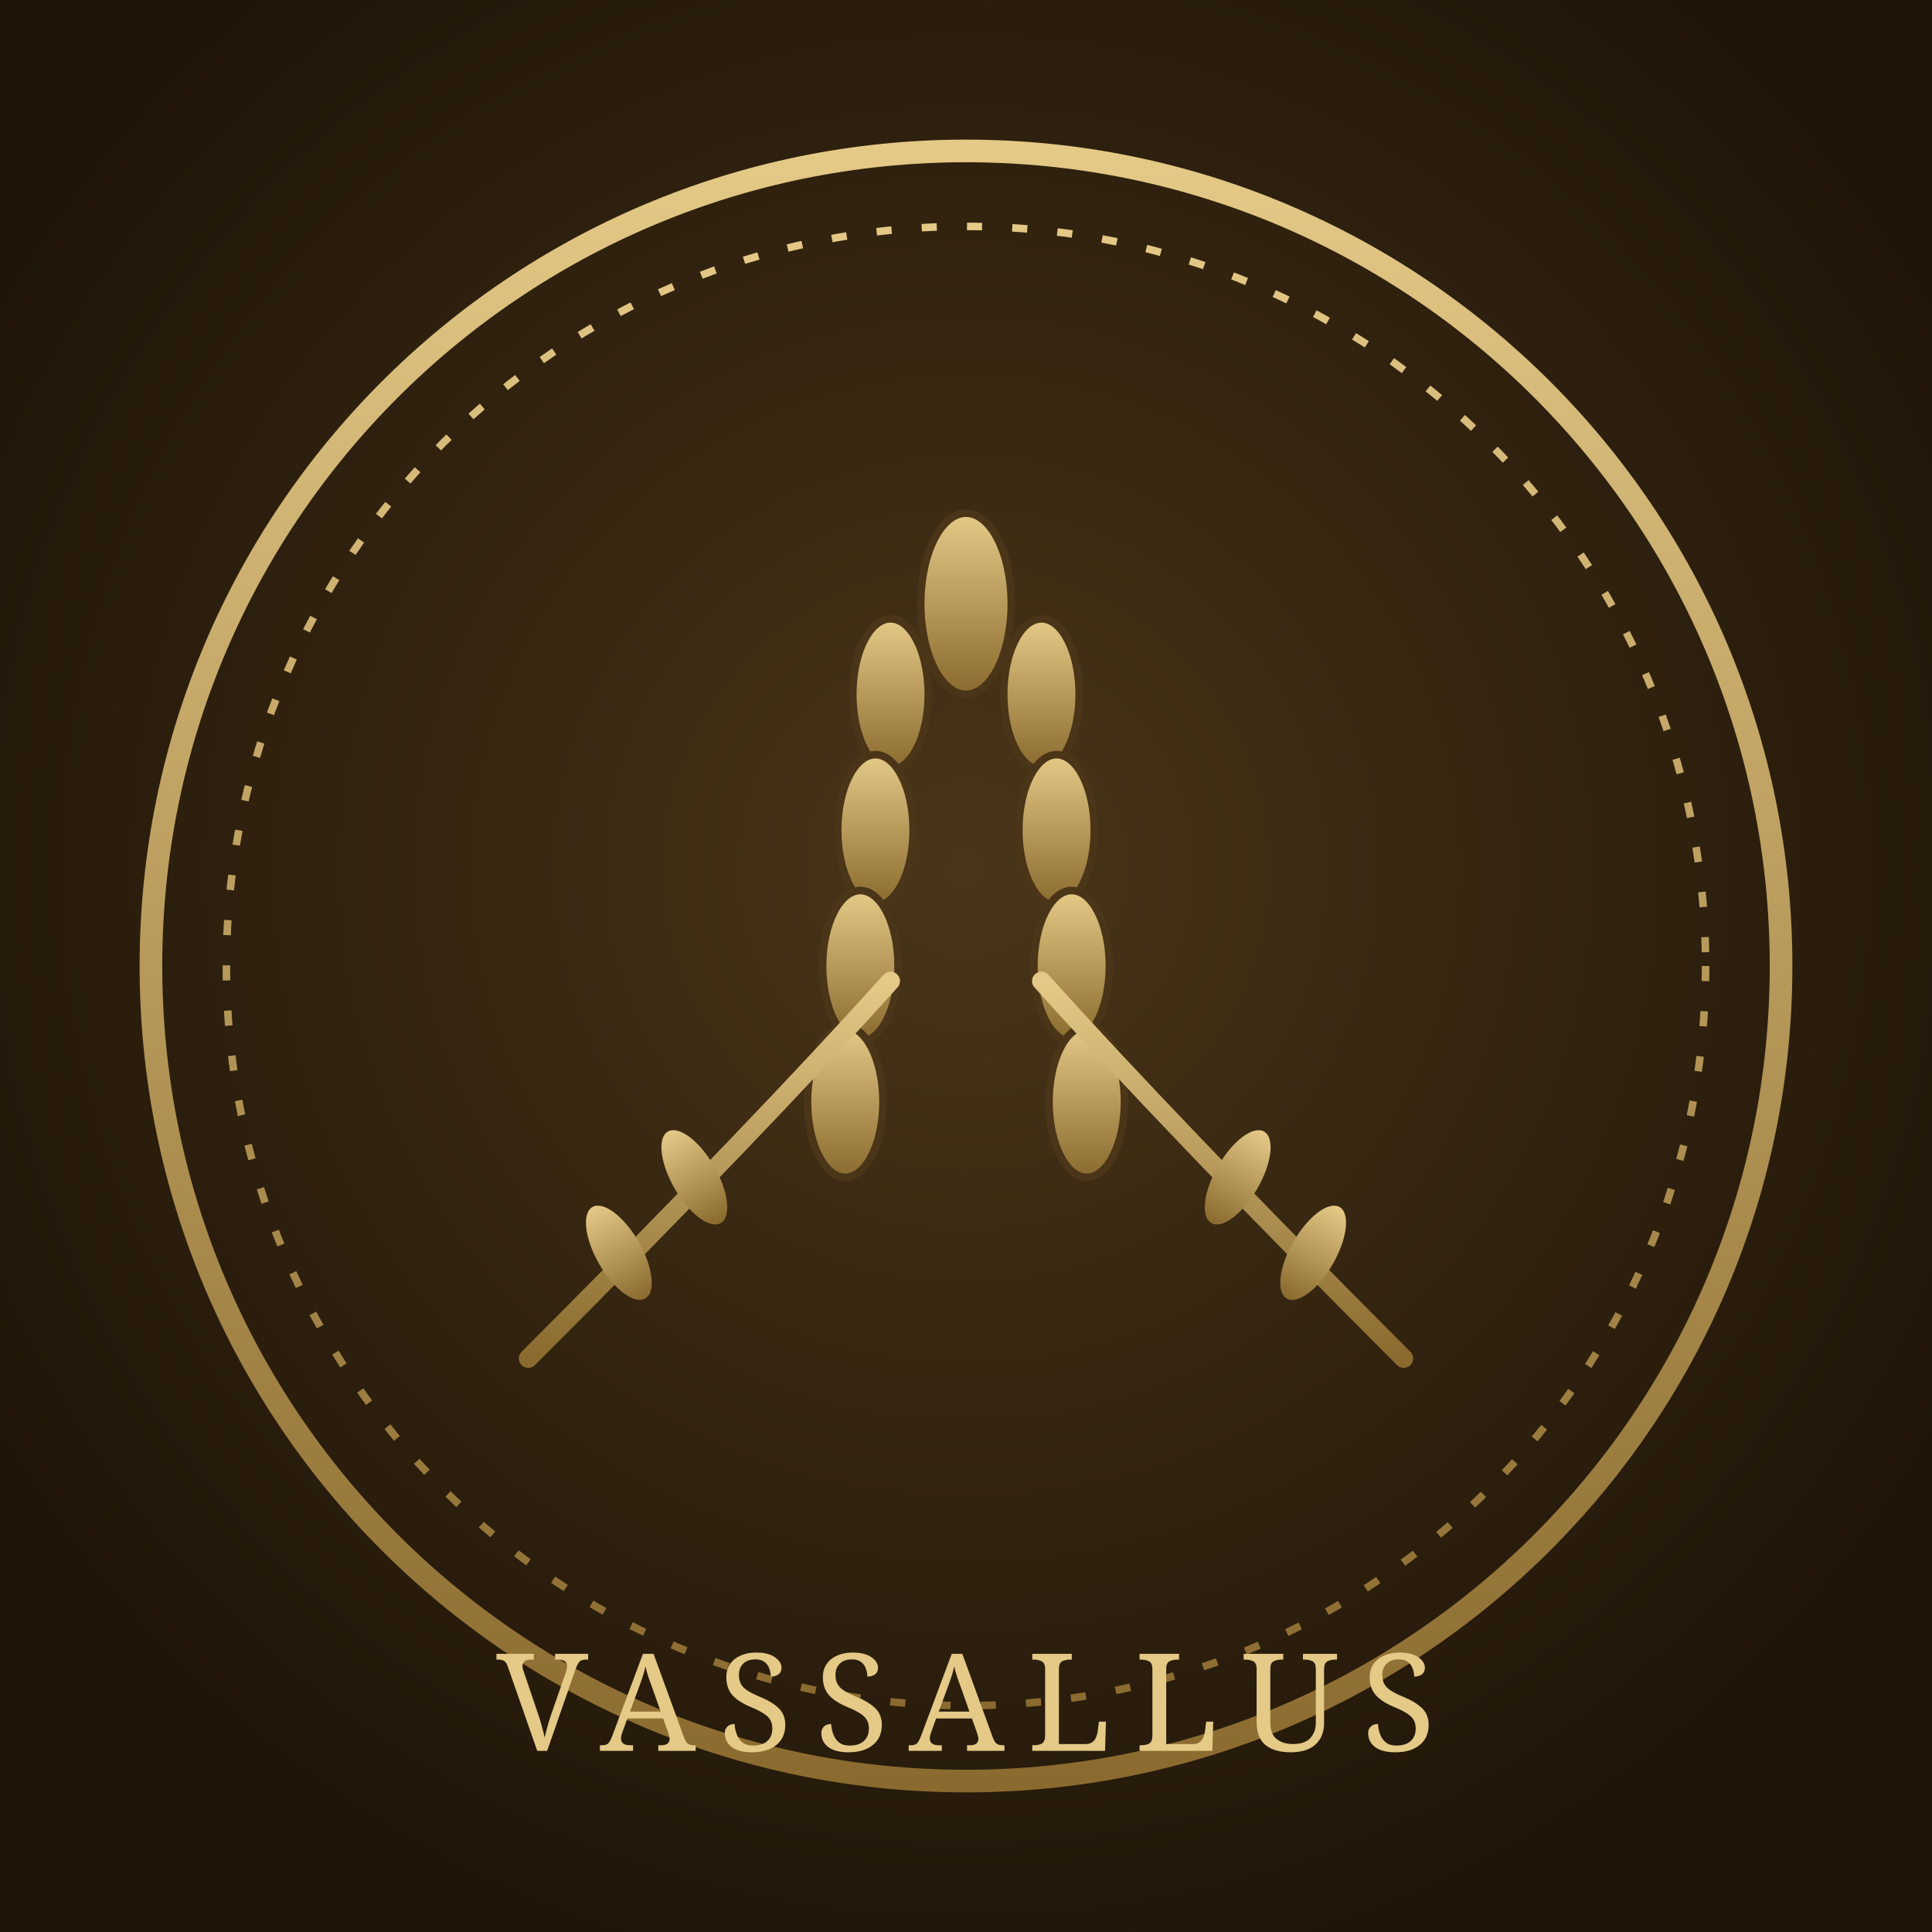
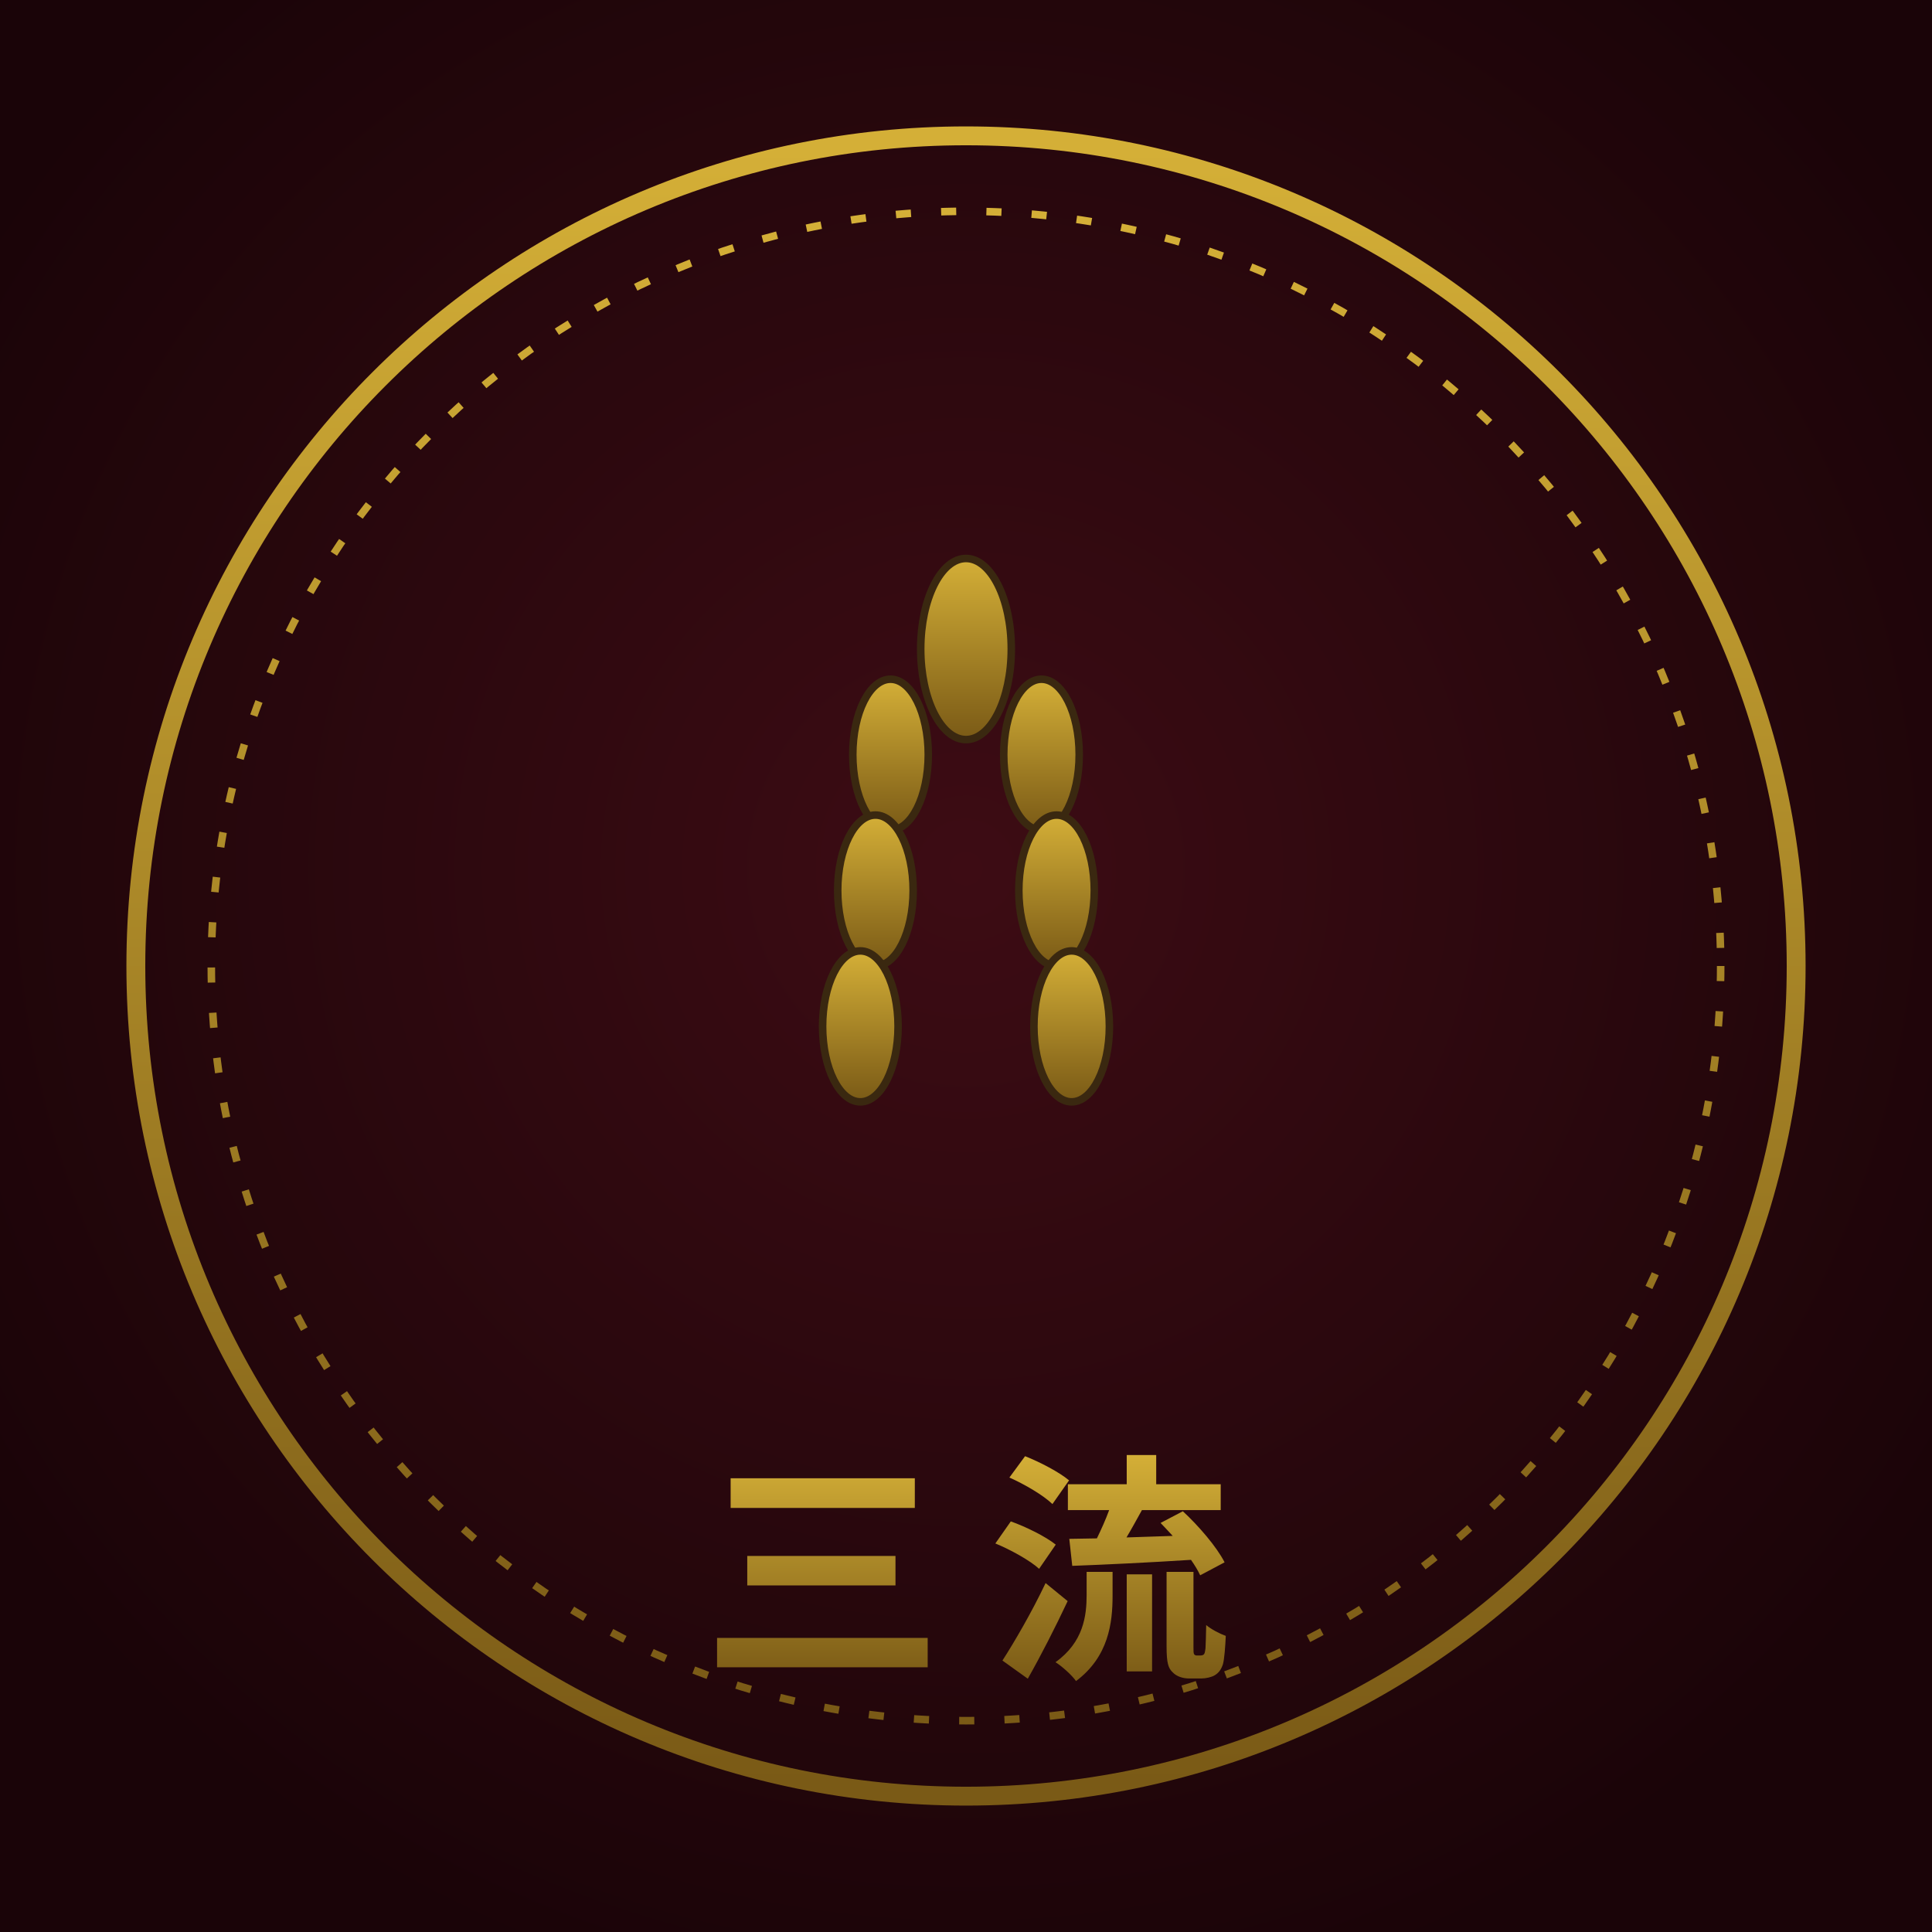
- <svg xmlns="http://www.w3.org/2000/svg" viewBox="0 0 256 256" role="img" aria-label="三流貴族">
+ <svg xmlns="http://www.w3.org/2000/svg" viewBox="0 0 256 256" role="img" aria-label="三流">
  <defs>
    <radialGradient id="g2bg" cx="50%" cy="45%" r="60%">
-       <stop offset="0%" stop-color="#4a3518" />
-       <stop offset="100%" stop-color="#1e1408" />
+       <stop offset="0%" stop-color="#3d0c14" />
+       <stop offset="100%" stop-color="#1a0408" />
    </radialGradient>
-     <linearGradient id="g2wheat" x1="0" y1="0" x2="0" y2="1">
-       <stop offset="0%" stop-color="#e4c987" />
-       <stop offset="100%" stop-color="#8a6a2e" />
+     <linearGradient id="g2br" x1="0" y1="0" x2="0" y2="1">
+       <stop offset="0%" stop-color="#d4af37" />
+       <stop offset="100%" stop-color="#7a5a16" />
    </linearGradient>
  </defs>
  <rect width="256" height="256" fill="url(#g2bg)" />
-   <circle cx="128" cy="128" r="108" fill="none" stroke="url(#g2wheat)" stroke-width="3" />
-   <circle cx="128" cy="128" r="98" fill="none" stroke="url(#g2wheat)" stroke-width="1" stroke-dasharray="2 4" />
-   <g stroke="#4a3518" stroke-width="1" fill="url(#g2wheat)">
-     <path d="M128 60 v130" stroke="url(#g2wheat)" stroke-width="3" fill="none" />
-     <g>
-       <ellipse cx="128" cy="80" rx="6" ry="12" />
-       <ellipse cx="118" cy="92" rx="5" ry="10" />
-       <ellipse cx="138" cy="92" rx="5" ry="10" />
-       <ellipse cx="116" cy="110" rx="5" ry="10" />
-       <ellipse cx="140" cy="110" rx="5" ry="10" />
-       <ellipse cx="114" cy="128" rx="5" ry="10" />
-       <ellipse cx="142" cy="128" rx="5" ry="10" />
-       <ellipse cx="112" cy="146" rx="5" ry="10" />
-       <ellipse cx="144" cy="146" rx="5" ry="10" />
-     </g>
+   <circle cx="128" cy="128" r="110" fill="none" stroke="url(#g2br)" stroke-width="2.5" />
+   <circle cx="128" cy="128" r="100" fill="none" stroke="url(#g2br)" stroke-width="1" stroke-dasharray="2 4" />
+   <g stroke="#3a2810" stroke-width="1" fill="url(#g2br)">
+     <path d="M128 68 v110" stroke="url(#g2br)" stroke-width="3" fill="none" />
+     <ellipse cx="128" cy="86" rx="6" ry="12" />
+     <ellipse cx="118" cy="100" rx="5" ry="10" />
+     <ellipse cx="138" cy="100" rx="5" ry="10" />
+     <ellipse cx="116" cy="118" rx="5" ry="10" />
+     <ellipse cx="140" cy="118" rx="5" ry="10" />
+     <ellipse cx="114" cy="136" rx="5" ry="10" />
+     <ellipse cx="142" cy="136" rx="5" ry="10" />
  </g>
-   <g fill="none" stroke="url(#g2wheat)" stroke-width="2.5" stroke-linecap="round">
-     <path d="M70 180 Q100 150 118 130" />
-     <path d="M186 180 Q156 150 138 130" />
-   </g>
-   <g fill="url(#g2wheat)">
-     <ellipse cx="82" cy="166" rx="3" ry="7" transform="rotate(-30 82 166)" />
-     <ellipse cx="92" cy="156" rx="3" ry="7" transform="rotate(-30 92 156)" />
-     <ellipse cx="174" cy="166" rx="3" ry="7" transform="rotate(30 174 166)" />
-     <ellipse cx="164" cy="156" rx="3" ry="7" transform="rotate(30 164 156)" />
-   </g>
-   <text x="128" y="232" text-anchor="middle" fill="#e4c987" font-family="'Cinzel', serif" font-size="18" letter-spacing="3">VASSALLUS</text>
+   <text x="128" y="220" text-anchor="middle" fill="url(#g2br)" font-family="'Noto Serif JP', serif" font-weight="900" font-size="32" letter-spacing="6">三流</text>
</svg>
